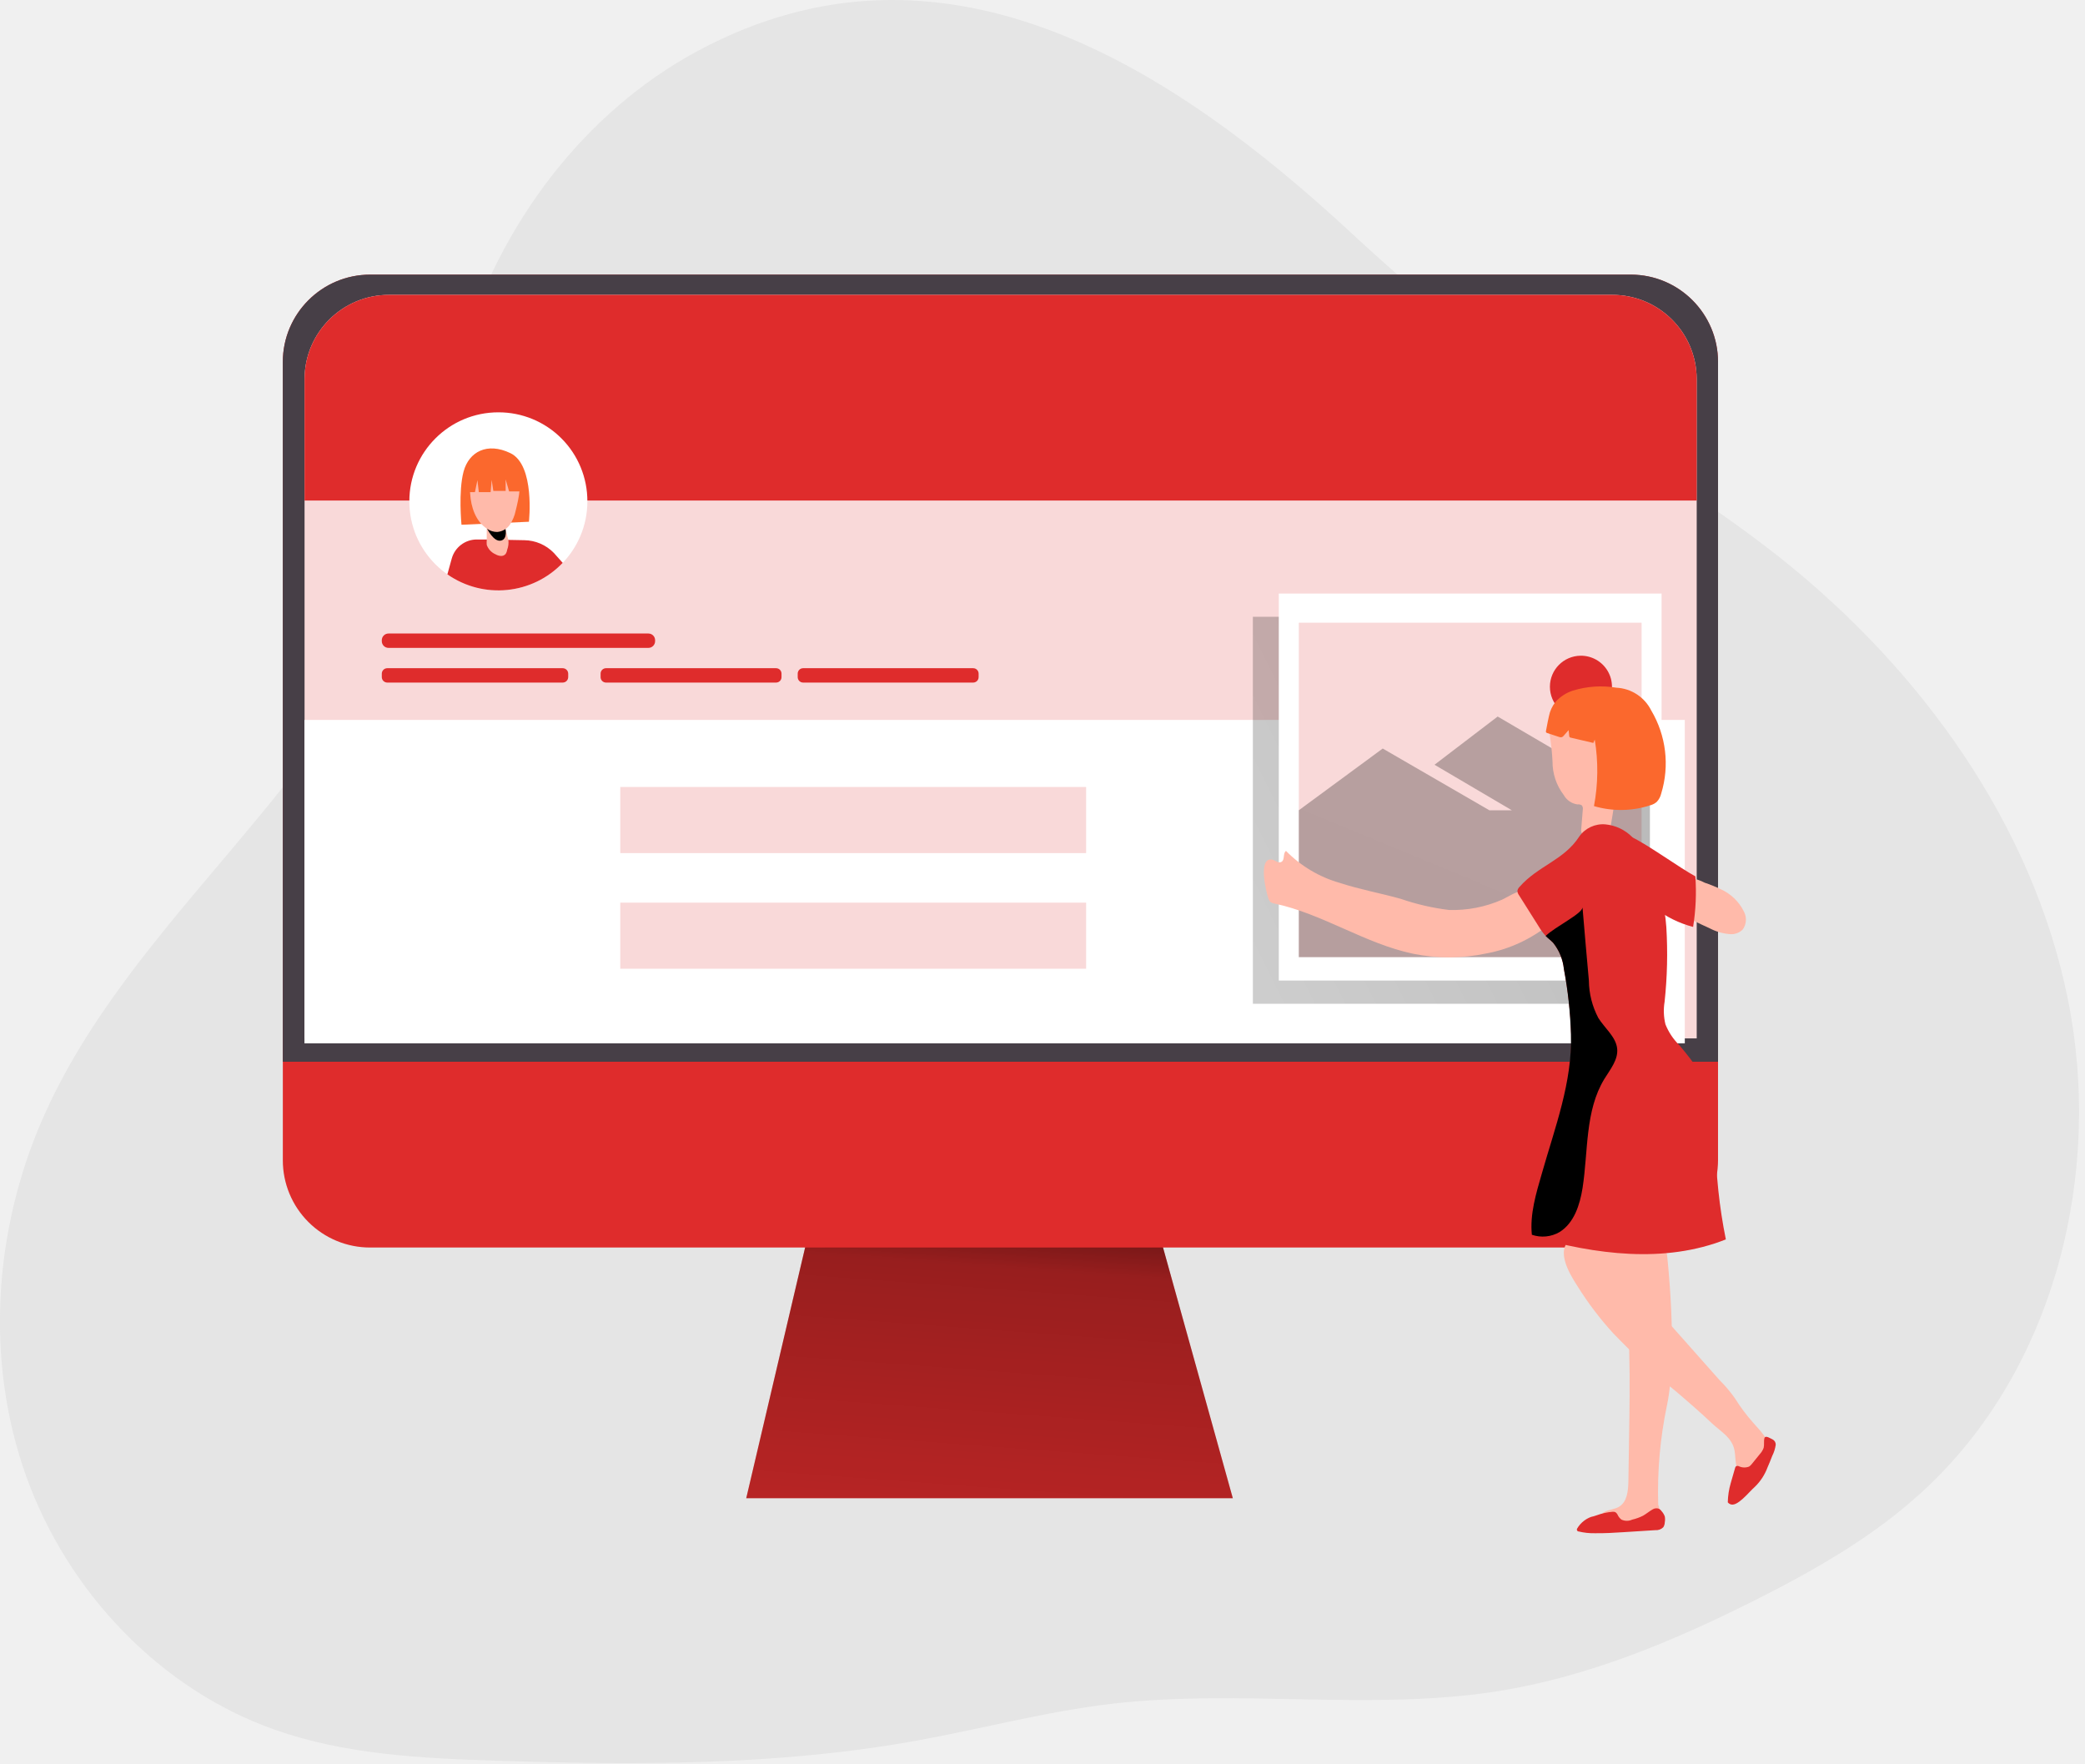
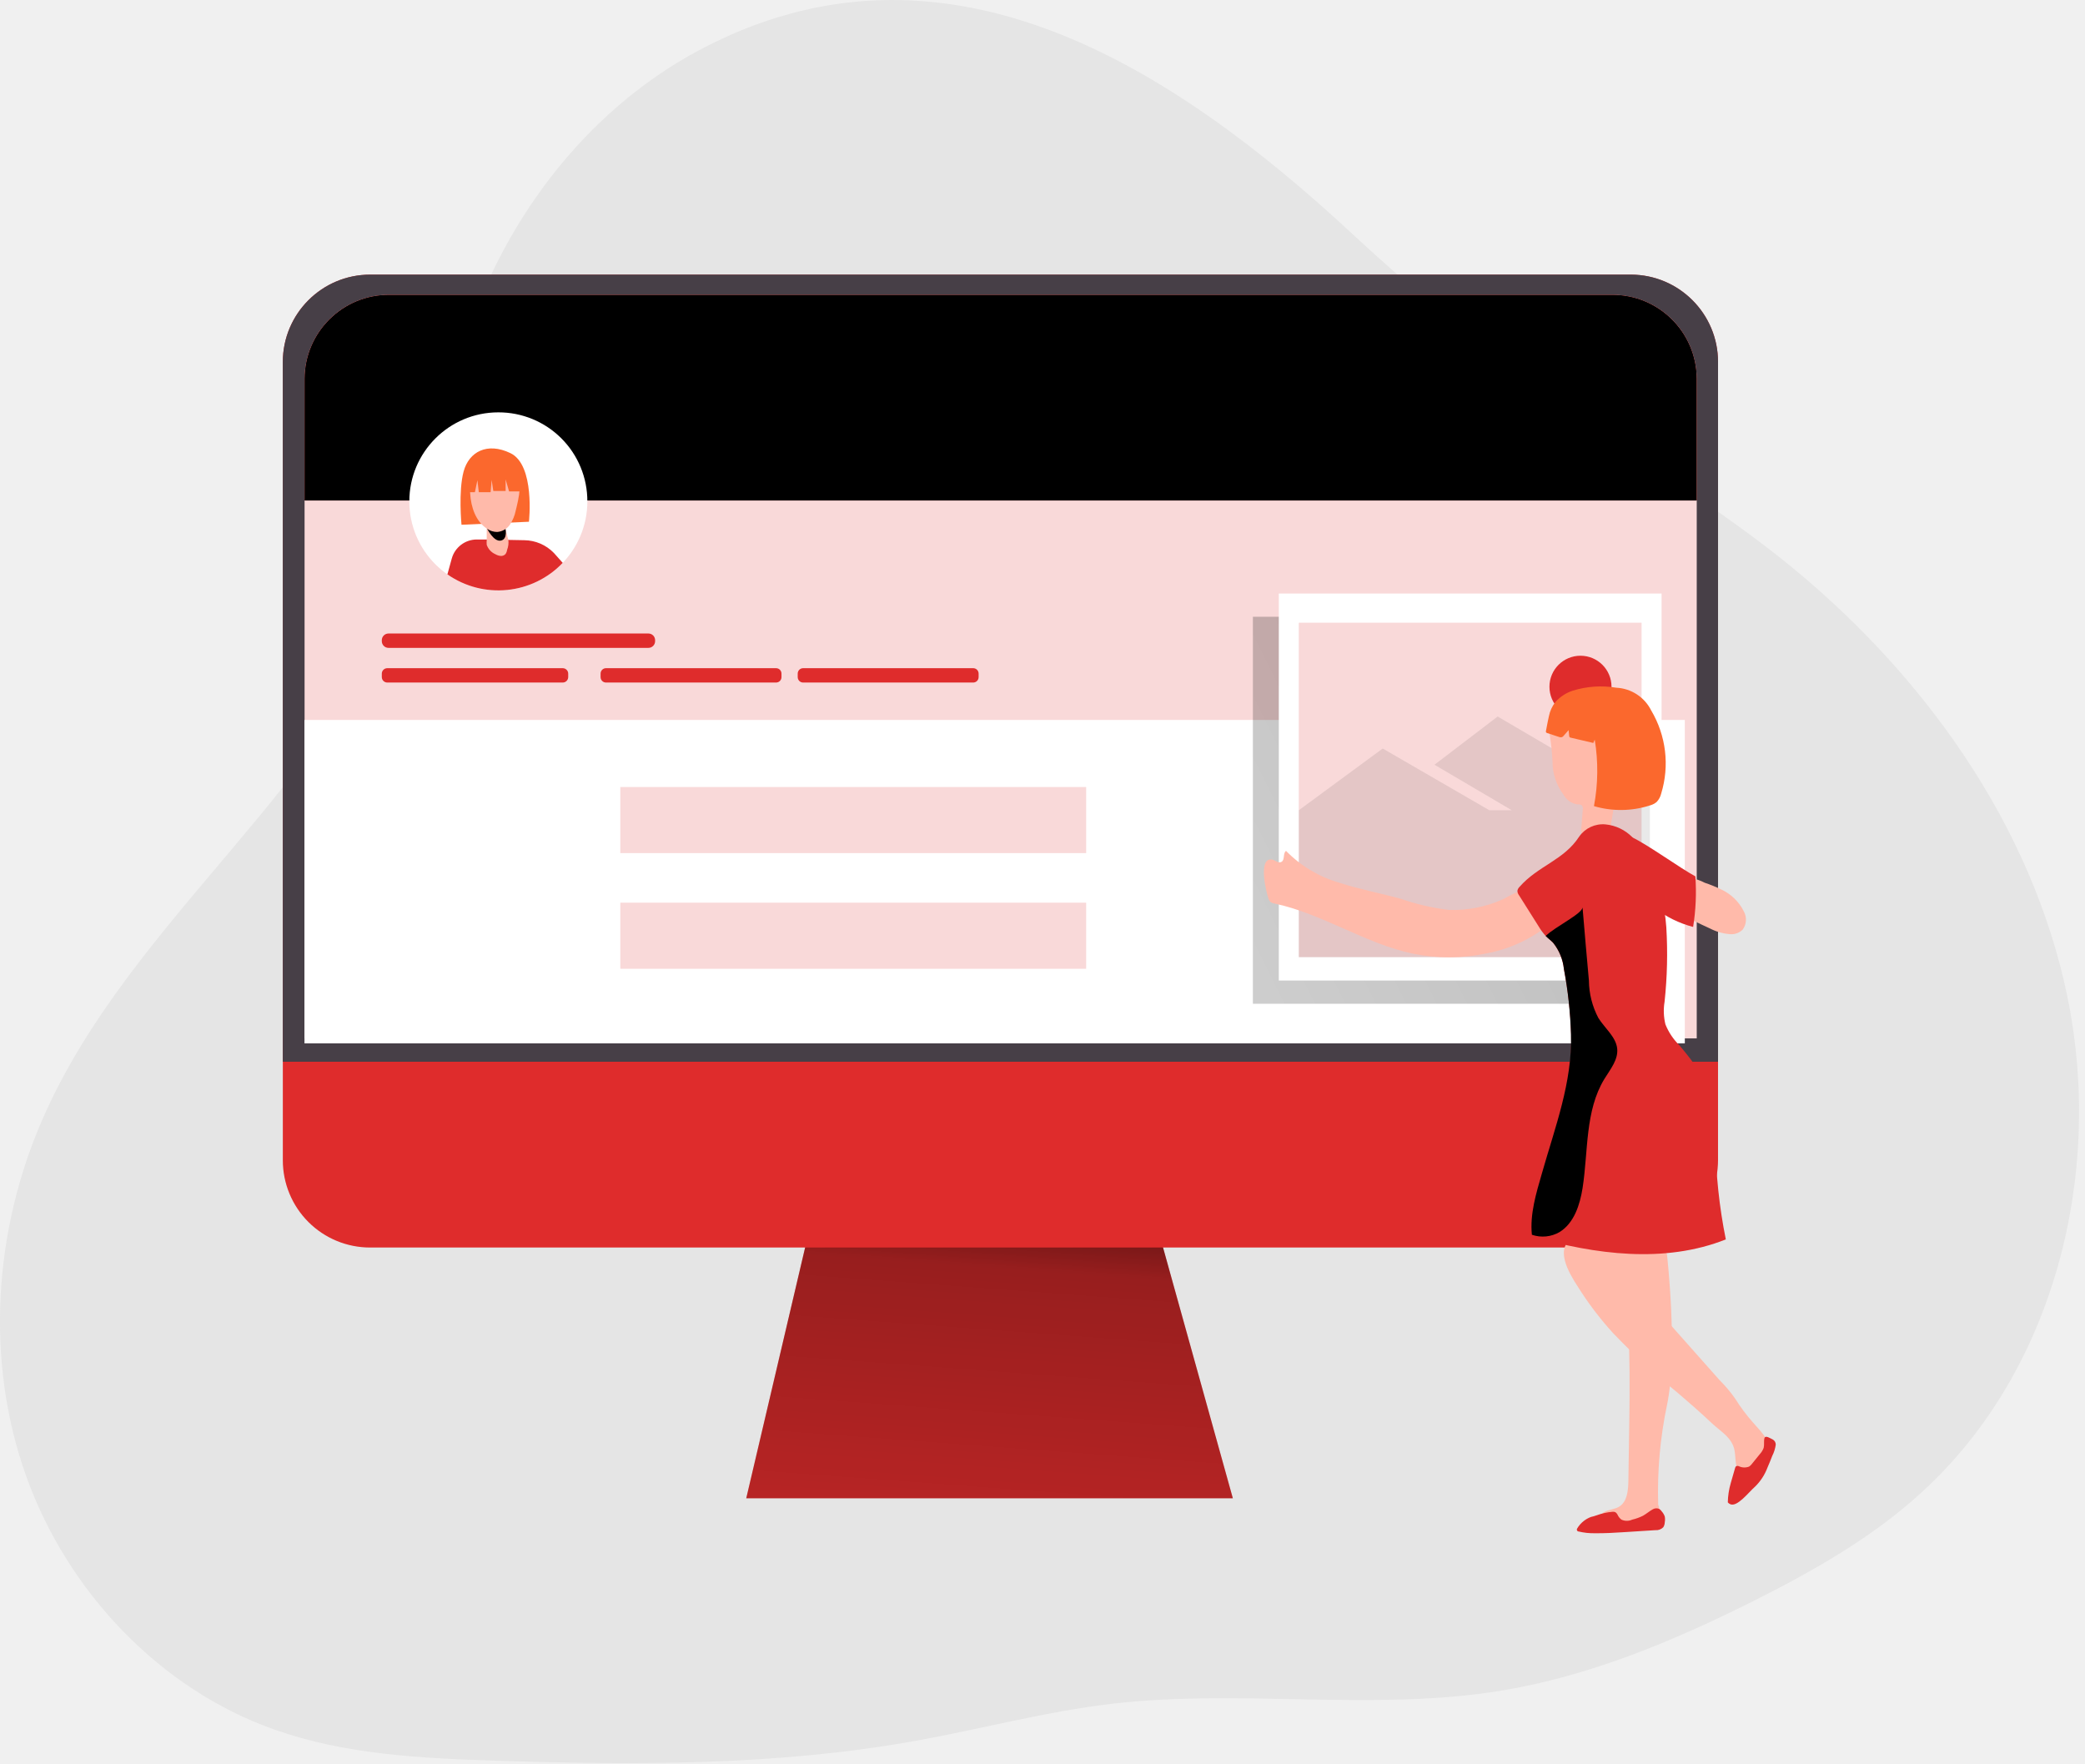
- <svg xmlns="http://www.w3.org/2000/svg" width="324" height="274">
+ <svg xmlns="http://www.w3.org/2000/svg" width="324" height="274" fill="none">
+   <g clip-path="url(#clip0)">
+     <path d="M108.491 7.879c-17.862 9.586-30.862 27.12-36.657 46.54-3.423 11.491-4.495 23.627-8.395 34.96-11.124 32.26-43.166 53.247-56.83 84.516-7.611 17.405-8.931 37.708-2.51 55.57 6.42 17.861 20.749 33.034 38.61 39.315 10.976 3.87 22.824 4.446 34.424 4.813 21.831.695 43.752.774 65.196-3.096 10.221-1.836 20.283-4.574 30.593-5.765 19.946-2.312 40.308 1.2 60.135-1.985 13.803-2.243 26.882-7.681 39.385-13.952 9.377-4.704 18.606-9.923 26.346-17.068 20.472-18.775 28.053-49.229 22.556-76.458-5.498-27.23-22.824-51.155-44.546-68.47-9.576-7.592-19.995-14.022-30.027-20.988a335.669 335.669 0 01-36.716-29.552c-27.577-25.552-63.152-48.97-101.564-28.38z" fill="#E5E5E5" />
+     <path d="M115.963 232.809h75.615l-13.387-48.078h-50.936l-11.292 48.078z" fill="#DF2C2C" />
+     <path d="M115.963 232.809h75.615l-13.387-48.078h-50.936l-11.292 48.078z" fill="url(#paint0_linear)" />
+     <path d="M266.974 56.245v124.04a13.577 13.577 0 01-3.976 9.596 13.585 13.585 0 01-9.599 3.969H57.515a13.547 13.547 0 01-9.595-3.97 13.559 13.559 0 01-3.97-9.595V56.245A13.565 13.565 0 0157.515 42.68h195.924a13.566 13.566 0 0113.535 13.565z" fill="#DF2C2C" />
+     <path d="M266.974 56.245v108.738H43.95V56.245A13.585 13.585 0 0157.525 42.67h195.924a13.574 13.574 0 0113.525 13.575z" fill="#473F47" />
+     <path d="M263.66 58.835v102.517H47.334V58.835a13.099 13.099 0 0113.138-13.02h190.03a13.098 13.098 0 0113.158 13.02z" fill="#fff" />
+     <path opacity=".18" d="M263.66 58.835v102.517H47.334V58.835a13.099 13.099 0 0113.138-13.02h190.02a13.099 13.099 0 0113.168 13.02z" fill="#DF2C2C" />
+     <path d="M261.814 111.874h-214.5v50.252h214.5v-50.252z" fill="#fff" />
+     <path d="M254.173 95.838h-59.479v60.135h59.479V95.838z" fill="url(#paint1_linear)" />
+     <path d="M263.66 58.835v18.933H47.334V58.835a13.099 13.099 0 0113.138-13.02h190.02a13.099 13.099 0 0113.168 13.02z" fill="#DF2C2C" />
+     <path d="M263.66 58.835v18.933H47.334V58.835a13.099 13.099 0 0113.138-13.02h190.02a13.099 13.099 0 0113.168 13.02z" fill="url(#paint2_linear)" />
+     <path d="M258.202 92.226h-59.48v60.135h59.48V92.226z" fill="#fff" />
+     <path opacity=".18" d="M255.096 96.761h-53.268v51.968h53.268V96.761z" fill="#DF2C2C" />
+     <path d="M245.6 111.537a4.822 4.822 0 100-9.645 4.822 4.822 0 000 9.645z" fill="#DF2C2C" />
+     <path d="M201.828 125.906l13.04-9.596 16.571 9.596h3.493l-12.017-7.075 9.814-7.492 23.657 13.862v23.528h-54.558v-22.823z" fill="url(#paint3_linear)" />
+     <path d="M267.342 138.151a7.404 7.404 0 013.661 3.503 2.645 2.645 0 01-.188 2.788 2.492 2.492 0 01-1.985.715 8.044 8.044 0 01-3.106-.883c-.873-.387-1.737-.814-2.6-1.231a4.06 4.06 0 01-1.389-.942 3.546 3.546 0 01-.556-2.551c.06-.863.377-3.046 1.518-3.135.773.135 1.519.39 2.213.754.831.275 1.643.603 2.432.982z" fill="#FFBAAA" />
+     <path d="M263.452 136.176c.187 2.625.07 5.262-.348 7.86a16.63 16.63 0 01-5.954-2.928 11.783 11.783 0 01-2.262-1.816 7.274 7.274 0 01-1.578-3.513c-.347-1.984-2.114-6.827.347-5.656 2.461 1.171 7.304 4.694 9.795 6.053z" fill="#DF2C2C" />
+     <path d="M245.143 199.864a50.786 50.786 0 005.537 7.303 113.075 113.075 0 0010.142 9.358c1.756 1.508 3.513 3.036 5.2 4.634 1.399 1.32 3.185 2.233 3.532 4.297.209 1.21 0 2.669.913 3.493.353.259.773.411 1.21.436.437.024.872-.079 1.251-.297a5.221 5.221 0 001.836-1.826c.201-.269.352-.571.447-.893a2.354 2.354 0 000-1.082c-.378-1.697-1.687-2.977-2.838-4.287a28.082 28.082 0 01-2.769-3.721 21.128 21.128 0 00-2.401-2.838l-6.728-7.581c-2.422-2.729-4.902-5.557-5.954-9.021a14.593 14.593 0 00-1.429-3.9c-1.727-2.52-5.756-2.897-8.395-1.706-3.344 1.488-.893 5.567.446 7.631z" fill="#FFBAAA" />
+     <path d="M259.036 194.882s1.746 15.242 0 23.488a65.517 65.517 0 00-1.36 15.441 1.914 1.914 0 01-.823 2.511 5.424 5.424 0 01-2.838.615l-3.97.149a1.636 1.636 0 01-1.329-.348c-.516-.565 0-1.518.704-1.855.705-.338 1.518-.358 2.183-.764 1.251-.755 1.409-2.471 1.439-3.97l.099-6.39c.149-9.179.298-18.408-1.101-27.478a2.96 2.96 0 010-1.25c.198-.754.933-1.221 1.607-1.617a6.6 6.6 0 012.412-.993 2.262 2.262 0 012.272.993m-21.047-54.687a1.1 1.1 0 00-.417-.248c-.893-.258-2.689.992-3.483 1.329a19.005 19.005 0 01-8.206 1.588 36.55 36.55 0 01-7.522-1.737c-3.156-.883-6.381-1.458-9.487-2.48a18.977 18.977 0 01-8.325-4.962c-.516.367-.149 1.379-.695 1.697-.546.317-.992-.318-1.578-.367-2.103-.179-.784 5.17-.466 6.053.052.206.158.394.308.546.185.131.4.216.625.248 7.502 1.587 14.081 6.241 21.593 7.809 3.737.758 7.591.741 11.322-.049a21.843 21.843 0 009.864-4.575c.248-.198.526-.526.357-.794a.656.656 0 00-.367-.258 5.657 5.657 0 01-2.302-1.587c-.477-.616-.675-1.697-1.221-2.213zM243 123.534a2.894 2.894 0 002.143 1.459.99.99 0 01.655.139.808.808 0 01.159.685l-.238 2.976a1.16 1.16 0 00.099.715c.182.217.435.361.715.407 1.091.297 2.441.526 3.205-.298.365-.48.582-1.056.625-1.657.585-3.434 1.141-6.946.615-10.38-.317-2.084-1.151-4.267-2.977-5.358-2.074-1.251-7.422-1.638-7.194 1.855.224 1.401.373 2.812.446 4.228a8.514 8.514 0 001.747 5.229z" fill="#FFBAAA" />
+     <path d="M240.698 111.279c-.129.516-.219 1.062-.328 1.598l-.129.684a.407.407 0 000 .219.358.358 0 00.095.091.35.35 0 00.123.048l1.866.615a.593.593 0 00.407 0 .596.596 0 00.248-.199l.774-.883.089.893a.322.322 0 00.08.209c.044.039.1.063.158.069l3.513.824.219-.516a29.65 29.65 0 01-.119 10.33c2.835.836 5.857.801 8.672-.099.389-.1.751-.283 1.062-.536.353-.368.6-.824.715-1.32a16.068 16.068 0 00-1.548-12.9 6.406 6.406 0 00-5.418-3.543 14.774 14.774 0 00-6.778.457 6.131 6.131 0 00-2.699 1.776 5.07 5.07 0 00-1.002 2.183z" fill="#FB682D" />
+     <path d="M244.151 160.707c.228 7.452-2.481 14.458-4.515 21.622-.893 3.116-1.886 6.321-1.558 9.537a2.22 2.22 0 000 .258c9.824 2.828 20.601 4.237 30.107.466a81.153 81.153 0 01-1.608-15.252 27.848 27.848 0 00-.416-6.033c-.764-3.384-2.977-6.262-5.24-8.931a9.438 9.438 0 01-2.123-3.205 8.751 8.751 0 01-.129-3.523 69.56 69.56 0 00.268-11.581 28.017 28.017 0 00-2.66-10.082 13.748 13.748 0 00-2.63-3.899 6.753 6.753 0 00-4.167-1.985 4.494 4.494 0 00-4.079 1.895c-2.391 3.692-6.38 4.515-9.278 7.82a1.135 1.135 0 00-.327.605c.008.249.095.488.248.685l3.066 4.862c.308.521.667 1.01 1.072 1.459.367.377.803.685 1.161 1.062a7.805 7.805 0 011.677 4.078 65.56 65.56 0 011.131 10.142zm2.977 75.069l.992-.318a9.32 9.32 0 012.461-.546.774.774 0 01.427.06.992.992 0 01.377.446c.132.284.333.53.585.715a1.987 1.987 0 001.668 0 7.57 7.57 0 001.677-.605c.525-.298.992-.705 1.508-.993a1.092 1.092 0 01.992-.079c.16.093.296.222.397.377.214.237.379.513.486.814.055.298.055.604 0 .903-.009.27-.087.533-.228.764a1.57 1.57 0 01-1.25.456l-4.843.308c-1.518.099-3.046.188-4.564.169a9.958 9.958 0 01-2.481-.268c-.109 0-.238-.07-.278-.189a.37.37 0 010-.228 4.21 4.21 0 012.61-1.985m26.525-12.106c-.129.486 0 .992-.12 1.508a2.965 2.965 0 01-.615.993l-1.181 1.458a1.857 1.857 0 01-.466.457 2.004 2.004 0 01-.799.141 1.998 1.998 0 01-.789-.191.507.507 0 00-.446 0 .58.58 0 00-.149.278l-.675 2.352a11.5 11.5 0 00-.456 2.977.912.912 0 00.357.278c1.081.545 2.917-1.886 3.83-2.67a8.128 8.128 0 001.985-3.026c.258-.596.506-1.191.734-1.796a5.504 5.504 0 00.546-1.747.897.897 0 00-.486-.814c-.298-.119-1.122-.724-1.27-.198z" fill="#DF2C2C" />
+     <path d="M238.048 191.866a5.193 5.193 0 004.317-.427c2.252-1.409 3.145-4.227 3.562-6.837.893-5.746.367-11.988 3.384-16.939.923-1.509 2.213-3.037 1.985-4.803-.229-1.766-1.916-3.096-2.908-4.664a12.686 12.686 0 01-1.478-5.835c-.348-3.791-.675-7.591-.993-11.382 0 .993-4.197 2.977-5.725 4.456.367.377.803.684 1.161 1.062a7.802 7.802 0 011.677 4.078 65.526 65.526 0 011.091 10.132c.228 7.452-2.481 14.458-4.515 21.622-.893 3.096-1.885 6.321-1.558 9.537z" fill="url(#paint4_linear)" />
+     <path d="M91.274 77.907A13.833 13.833 0 1177.44 64.074a13.793 13.793 0 0113.833 13.833z" fill="#fff" />
+     <path d="M87.443 87.463a13.833 13.833 0 01-17.92 1.787l.674-2.442a4.039 4.039 0 013.88-2.977h1.558l5.815.11a6.511 6.511 0 014.624 1.984l1.37 1.538z" fill="#DF2C2C" />
+     <path d="M71.715 81.54l10.48-.467s.991-8.822-2.889-10.668c-3.592-1.726-6.43-.218-7.263 2.858-.834 3.076-.328 8.276-.328 8.276z" fill="#FB682D" />
+     <path d="M75.635 81.231v2.67a3.9 3.9 0 000 .764 2.481 2.481 0 001.38 1.469c.238.141.506.226.783.248a.893.893 0 00.754-.288c.133-.192.218-.413.248-.645a3.225 3.225 0 00.189-1.608c-.159-.446-.248-.932-.377-1.399l-.467-1.776-2.51.566z" fill="#FFBAAA" />
+     <path d="M75.714 82.164s.993 2.064 2.124 1.836c1.131-.228.684-1.985.684-1.985l-2.808.15z" fill="url(#paint5_linear)" />
+     <path d="M80.14 79.346a6.025 6.025 0 01-.893 2.163 2.632 2.632 0 01-1.985 1.151 2.7 2.7 0 01-1.568-.496c-1.766-1.131-2.51-3.364-2.63-5.467a5.647 5.647 0 011.47-4.605 4.049 4.049 0 015.626.695c1.17 1.697.427 4.763-.02 6.56z" fill="#FFBAAA" />
+     <path d="M73.075 73.501l-.268 2.977h.992l.387-1.865.218 1.865h1.836l.159-1.915.258 1.727h1.915v-1.796l.536 1.865h1.786s1.052-3.493-1.35-4.723c-2.4-1.23-5.705-.695-6.47 1.865z" fill="#FB682D" />
+     <path d="M100.76 98.438H60.373c-.576 0-1.042.467-1.042 1.042v.15c0 .575.466 1.041 1.042 1.041h40.387c.576 0 1.042-.466 1.042-1.042v-.149c0-.575-.466-1.042-1.042-1.042zm-13.317 5.389H60.184a.853.853 0 00-.853.853v.526c0 .471.382.853.853.853h27.26a.853.853 0 00.853-.853v-.526a.853.853 0 00-.854-.853zm33.154 0H94.171a.843.843 0 00-.843.843v.546c0 .466.377.843.843.843h26.426a.842.842 0 00.843-.843v-.546a.842.842 0 00-.843-.843zm30.633 0h-26.426a.843.843 0 00-.843.843v.546c0 .466.378.843.843.843h26.426a.842.842 0 00.843-.843v-.546a.842.842 0 00-.843-.843z" fill="#DF2C2C" />
+     <path opacity=".18" d="M168.784 122.294h-72.39v10.27h72.39v-10.27zm0 17.971h-72.39v10.27h72.39v-10.27z" fill="#DF2C2C" />
+   </g>
  <defs>
-     <linearGradient id="a" x1="158.12" x2="149.99" y1="174.11" y2="283.66" gradientUnits="userSpaceOnUse">
+     <linearGradient id="paint0_linear" x1="158.127" y1="174.113" x2="149.999" y2="283.655" gradientUnits="userSpaceOnUse">
      <stop offset=".01" />
      <stop offset=".08" stop-opacity=".69" />
      <stop offset=".21" stop-opacity=".32" />
      <stop offset="1" stop-opacity="0" />
    </linearGradient>
-     <linearGradient id="b" x1="413.53" x2="1.14" y1="31.75" y2="237.09" gradientUnits="userSpaceOnUse">
+     <linearGradient id="paint1_linear" x1="413.53" y1="31.744" x2="1.141" y2="237.096" gradientUnits="userSpaceOnUse">
      <stop offset=".01" />
      <stop offset=".13" stop-opacity=".69" />
      <stop offset=".25" stop-opacity=".32" />
      <stop offset="1" stop-opacity="0" />
    </linearGradient>
-     <linearGradient id="c" x1="43983.95" x2="42158.13" y1="2059.63" y2="7421.16" gradientUnits="userSpaceOnUse">
+     <linearGradient id="paint2_linear" x1="43983.2" y1="2059.81" x2="43943.3" y2="7435.11" gradientUnits="userSpaceOnUse">
      <stop offset=".01" />
      <stop offset=".13" stop-opacity=".69" />
      <stop offset=".25" stop-opacity=".32" />
      <stop offset="1" stop-opacity="0" />
    </linearGradient>
-     <linearGradient id="d" x1="11859.12" x2="14337.24" y1="7551.95" y2="1572.17" gradientUnits="userSpaceOnUse">
+     <linearGradient id="paint3_linear" x1="11858.7" y1="7552.09" x2="13070.5" y2="1325.76" gradientUnits="userSpaceOnUse">
      <stop offset=".01" />
      <stop offset=".13" stop-opacity=".69" />
      <stop offset=".25" stop-opacity=".32" />
      <stop offset="1" stop-opacity="0" />
    </linearGradient>
-     <linearGradient id="e" x1="-3164.55" x2="-5036.96" y1="10294.64" y2="11881.42" gradientUnits="userSpaceOnUse">
+     <linearGradient id="paint4_linear" x1="-3164.06" y1="10295" x2="-5121.08" y2="10407.7" gradientUnits="userSpaceOnUse">
      <stop offset=".01" />
      <stop offset=".13" stop-opacity=".69" />
      <stop offset=".25" stop-opacity=".32" />
      <stop offset="1" stop-opacity="0" />
    </linearGradient>
-     <linearGradient id="f" x1="423.48" x2="439.92" y1="324.5" y2="354.36" gradientUnits="userSpaceOnUse">
+     <linearGradient id="paint5_linear" x1="422.904" y1="324.77" x2="431.308" y2="356.768" gradientUnits="userSpaceOnUse">
      <stop offset=".01" />
      <stop offset=".13" stop-opacity=".69" />
      <stop offset=".25" stop-opacity=".32" />
      <stop offset="1" stop-opacity="0" />
    </linearGradient>
+     <clipPath id="clip0">
+       <path fill="#fff" d="M0 0h323.12v274H0z" />
+     </clipPath>
  </defs>
-   <path fill="#e5e5e5" d="M108.486 7.878c-17.861 9.586-30.86 27.12-36.656 46.54-3.423 11.491-4.495 23.627-8.395 34.96-11.124 32.26-43.166 53.248-56.83 84.516-7.611 17.405-8.931 37.708-2.51 55.57 6.42 17.862 20.749 33.034 38.61 39.316 10.975 3.87 22.824 4.445 34.424 4.812 21.831.695 43.751.774 65.196-3.096 10.22-1.836 20.283-4.574 30.593-5.765 19.946-2.312 40.308 1.201 60.135-1.985 13.803-2.242 26.882-7.68 39.385-13.952 9.377-4.703 18.606-9.923 26.346-17.068 20.472-18.775 28.053-49.229 22.555-76.458-5.497-27.23-22.823-51.154-44.545-68.47-9.576-7.592-19.995-14.022-30.028-20.988a335.752 335.752 0 01-36.715-29.551c-27.577-25.553-63.152-48.972-101.565-28.38z" />
-   <path fill="#df2c2c" d="M115.96 232.808h75.615l-13.386-48.078h-50.936z" />
-   <path fill="url(#a)" d="M115.96 232.808h75.615l-13.386-48.078h-50.936z" />
-   <path fill="#df2c2c" d="M266.974 56.245v124.04a13.573 13.573 0 01-3.976 9.596 13.562 13.562 0 01-9.599 3.969H57.515a13.549 13.549 0 01-13.565-13.565V56.245A13.565 13.565 0 0157.515 42.68h195.924a13.566 13.566 0 0113.535 13.565z" />
-   <path fill="#473f47" d="M266.974 56.245v108.739H43.95V56.245A13.585 13.585 0 0157.525 42.67h195.924a13.575 13.575 0 0113.525 13.575z" />
-   <path fill="#fff" d="M263.656 58.84v102.516H47.33V58.839A13.099 13.099 0 0160.468 45.82h190.03a13.099 13.099 0 0113.158 13.02z" />
-   <path fill="#df2c2c" d="M263.656 58.84v102.516H47.33V58.84a13.099 13.099 0 0113.138-13.02h190.02a13.099 13.099 0 0113.168 13.02z" opacity=".18" />
-   <path fill="#fff" d="M261.81 111.87H47.31v50.251h214.5z" />
-   <path fill="url(#b)" d="M254.17 95.84h-59.48v60.135h59.48z" />
-   <path fill="#df2c2c" d="M263.656 58.84v18.933H47.33V58.84a13.099 13.099 0 0113.138-13.02h190.02a13.099 13.099 0 0113.168 13.02z" />
-   <path fill="url(#c)" d="M263.656 58.84v18.933H47.33V58.84a13.099 13.099 0 0113.138-13.02h190.02a13.099 13.099 0 0113.168 13.02z" />
-   <path fill="#fff" d="M258.2 92.23h-59.48v60.135h59.48z" />
-   <path fill="#df2c2c" d="M255.098 96.76H201.83v51.968h53.268z" opacity=".18" />
-   <path fill="#df2c2c" d="M245.603 111.535a4.823 4.823 0 100-9.645 4.823 4.823 0 000 9.645z" />
-   <path fill="url(#d)" d="M201.83 125.907l13.04-9.595 16.57 9.595h3.494l-12.017-7.075 9.814-7.492 23.657 13.863v23.528H201.83z" />
-   <path fill="#ffbaaa" d="M267.34 138.147a7.403 7.403 0 013.66 3.502 2.65 2.65 0 01-.188 2.789 2.5 2.5 0 01-1.984.714 8.028 8.028 0 01-3.106-.883c-.874-.387-1.737-.814-2.6-1.23a4.059 4.059 0 01-1.39-.943 3.543 3.543 0 01-.555-2.55c.06-.864.377-3.047 1.518-3.136.772.136 1.519.39 2.213.754.83.276 1.642.604 2.431.983z" />
-   <path fill="#df2c2c" d="M263.45 136.173c.187 2.625.07 5.262-.348 7.86a16.61 16.61 0 01-5.953-2.928 11.796 11.796 0 01-2.263-1.816 7.274 7.274 0 01-1.578-3.513c-.347-1.984-2.113-6.827.348-5.656 2.46 1.171 7.303 4.694 9.794 6.053z" />
-   <path fill="#ffbaaa" d="M245.138 199.86a50.673 50.673 0 005.537 7.304 113.118 113.118 0 0010.142 9.358c1.756 1.508 3.513 3.036 5.2 4.634 1.399 1.32 3.185 2.233 3.532 4.297.209 1.21 0 2.669.913 3.493a2.252 2.252 0 002.461.138 5.22 5.22 0 001.836-1.825 2.8 2.8 0 00.447-.893 2.342 2.342 0 000-1.082c-.378-1.697-1.687-2.977-2.838-4.287a28.052 28.052 0 01-2.769-3.721 21.129 21.129 0 00-2.401-2.838l-6.728-7.582c-2.422-2.728-4.902-5.557-5.954-9.02a14.554 14.554 0 00-1.43-3.9c-1.726-2.52-5.755-2.897-8.394-1.706-3.344 1.488-.893 5.567.446 7.63z" />
-   <path fill="#ffbaaa" d="M259.04 194.883s1.746 15.242 0 23.488a65.493 65.493 0 00-1.36 15.44 1.915 1.915 0 01-.824 2.511 5.418 5.418 0 01-2.838.616l-3.969.148a1.63 1.63 0 01-1.33-.347c-.516-.566 0-1.518.705-1.856.704-.337 1.518-.357 2.183-.764 1.25-.754 1.409-2.47 1.439-3.969l.099-6.39c.149-9.18.298-18.408-1.101-27.478a2.977 2.977 0 010-1.25c.198-.754.932-1.22 1.607-1.618a6.599 6.599 0 012.411-.992 2.263 2.263 0 012.273.992M237.28 138.73a1.111 1.111 0 00-.417-.248c-.893-.258-2.69.992-3.483 1.33a19.013 19.013 0 01-8.207 1.587 36.587 36.587 0 01-7.522-1.737c-3.155-.883-6.38-1.458-9.486-2.48a18.973 18.973 0 01-8.326-4.962c-.516.367-.149 1.38-.694 1.697-.546.317-.993-.318-1.578-.367-2.104-.179-.784 5.17-.466 6.053.051.206.158.394.307.546.186.13.4.216.625.248 7.502 1.587 14.081 6.241 21.593 7.81 3.738.757 7.592.74 11.323-.05a21.831 21.831 0 009.863-4.575c.248-.198.526-.526.357-.794a.655.655 0 00-.367-.258 5.656 5.656 0 01-2.302-1.587c-.476-.616-.675-1.697-1.22-2.213zm5.72-15.193a2.888 2.888 0 002.144 1.46.982.982 0 01.654.138.813.813 0 01.16.685l-.239 2.977a1.15 1.15 0 00.1.714c.181.217.435.361.714.407 1.091.298 2.44.526 3.205-.298a3.1 3.1 0 00.625-1.657c.586-3.433 1.141-6.946.615-10.38-.317-2.083-1.15-4.266-2.977-5.358-2.074-1.25-7.422-1.637-7.194 1.856.224 1.4.373 2.81.447 4.227a8.514 8.514 0 001.746 5.23z" />
-   <path fill="#fb682d" d="M240.701 111.276c-.129.516-.218 1.062-.327 1.598l-.13.684a.407.407 0 000 .219.338.338 0 00.22.139l1.865.615a.586.586 0 00.407 0 .595.595 0 00.248-.199l.774-.883.089.893c0 .077.029.151.08.209.044.039.1.063.158.07l3.513.823.218-.516a29.62 29.62 0 01-.119 10.33c2.836.836 5.857.801 8.673-.1a2.76 2.76 0 001.062-.535c.353-.367.6-.824.714-1.32a16.065 16.065 0 00-1.548-12.9 6.4 6.4 0 00-5.418-3.543 14.766 14.766 0 00-6.777.457 6.133 6.133 0 00-2.7 1.776 5.08 5.08 0 00-1.002 2.183z" />
-   <path fill="#df2c2c" d="M244.155 160.705c.229 7.453-2.48 14.459-4.515 21.623-.893 3.116-1.885 6.321-1.558 9.536a2.261 2.261 0 000 .258c9.824 2.829 20.601 4.238 30.107.467a81.124 81.124 0 01-1.607-15.252 27.9 27.9 0 00-.417-6.033c-.764-3.384-2.977-6.262-5.24-8.931a9.427 9.427 0 01-2.123-3.206 8.762 8.762 0 01-.129-3.522c.412-3.846.501-7.72.268-11.58a28.026 28.026 0 00-2.66-10.083 13.774 13.774 0 00-2.63-3.9 6.758 6.758 0 00-4.167-1.984 4.495 4.495 0 00-4.078 1.895c-2.392 3.692-6.38 4.515-9.279 7.82a1.141 1.141 0 00-.327.605c.008.249.095.488.248.685l3.066 4.862c.308.52.667 1.01 1.072 1.459.367.377.804.684 1.161 1.062a7.8 7.8 0 011.677 4.078 65.495 65.495 0 011.131 10.141zm2.977 75.068l.992-.317a9.278 9.278 0 012.46-.546.776.776 0 01.428.06.993.993 0 01.377.446c.132.284.333.53.585.715a1.985 1.985 0 001.667 0 7.513 7.513 0 001.677-.606c.526-.298.993-.704 1.509-.992a1.091 1.091 0 01.992-.08 1.2 1.2 0 01.397.378c.214.236.379.513.486.813a2.51 2.51 0 010 .903c-.009.27-.087.534-.228.764a1.577 1.577 0 01-1.25.457l-4.843.307c-1.518.1-3.046.19-4.565.17a9.923 9.923 0 01-2.48-.269c-.11 0-.239-.07-.278-.188a.377.377 0 010-.229 4.198 4.198 0 012.61-1.984m26.518-12.103c-.13.486 0 .992-.12 1.508a2.977 2.977 0 01-.614.992l-1.181 1.459a1.855 1.855 0 01-.467.456 1.984 1.984 0 01-1.587-.05.506.506 0 00-.447 0 .585.585 0 00-.149.279l-.675 2.352a11.521 11.521 0 00-.456 2.977.913.913 0 00.357.277c1.082.546 2.918-1.885 3.83-2.669a8.127 8.127 0 001.985-3.027c.258-.595.506-1.19.735-1.796a5.507 5.507 0 00.545-1.746.893.893 0 00-.486-.814c-.298-.119-1.121-.724-1.27-.198z" />
-   <path fill="url(#e)" d="M238.044 191.866a5.18 5.18 0 004.317-.426c2.252-1.41 3.145-4.228 3.562-6.838.893-5.745.367-11.987 3.384-16.939.923-1.508 2.213-3.036 1.985-4.802-.229-1.767-1.916-3.096-2.908-4.664a12.693 12.693 0 01-1.479-5.835c-.347-3.79-.674-7.591-.992-11.382 0 .992-4.197 2.977-5.726 4.456.368.377.804.684 1.161 1.061a7.8 7.8 0 011.677 4.079 65.492 65.492 0 011.092 10.131c.228 7.453-2.48 14.459-4.515 21.623-.893 3.096-1.885 6.321-1.558 9.536z" />
-   <path fill="#fff" d="M91.276 77.903A13.833 13.833 0 1177.443 64.07a13.793 13.793 0 0113.833 13.833z" />
-   <path fill="#df2c2c" d="M87.441 87.462a13.833 13.833 0 01-17.921 1.786l.675-2.441a4.039 4.039 0 013.88-2.977h1.558l5.815.11a6.51 6.51 0 014.624 1.984z" />
-   <path fill="#fb682d" d="M71.712 81.54l10.48-.466s.991-8.822-2.889-10.667c-3.592-1.727-6.43-.219-7.263 2.858-.834 3.076-.328 8.275-.328 8.275z" />
-   <path fill="#ffbaaa" d="M75.638 81.236v2.669a3.97 3.97 0 000 .764 2.48 2.48 0 001.38 1.469c.239.141.507.226.784.248a.893.893 0 00.754-.288c.133-.192.218-.413.248-.645a3.225 3.225 0 00.188-1.608c-.158-.446-.248-.932-.377-1.399l-.466-1.776z" />
-   <path fill="url(#f)" d="M75.71 82.169s.992 2.064 2.124 1.836c1.13-.229.684-1.985.684-1.985z" />
-   <path fill="#ffbaaa" d="M80.135 79.346a6.024 6.024 0 01-.893 2.163 2.63 2.63 0 01-1.984 1.152 2.699 2.699 0 01-1.568-.497c-1.766-1.13-2.51-3.364-2.63-5.467a5.646 5.646 0 011.469-4.605 4.049 4.049 0 015.626.695c1.171 1.697.427 4.763-.02 6.56z" />
-   <path fill="#fb682d" d="M73.078 73.498l-.268 2.977h.992l.387-1.866.219 1.866h1.835l.16-1.915.257 1.726h1.915V74.49l.536 1.866h1.786s1.052-3.493-1.35-4.724c-2.4-1.23-5.705-.694-6.47 1.866z" />
-   <path fill="#df2c2c" d="M100.76 98.44H60.372c-.576 0-1.042.466-1.042 1.042v.149c0 .575.466 1.042 1.042 1.042h40.388c.575 0 1.041-.467 1.041-1.042v-.15c0-.575-.466-1.041-1.042-1.041zm-13.318 5.39H60.183a.853.853 0 00-.853.853v.526c0 .472.382.854.853.854h27.26a.853.853 0 00.853-.854v-.526a.853.853 0 00-.854-.853zm33.157 0H94.173a.843.843 0 00-.843.843v.546c0 .466.378.844.843.844H120.6a.843.843 0 00.844-.844v-.546a.843.843 0 00-.844-.843zm30.63 0h-26.426a.843.843 0 00-.843.843v.546c0 .466.378.844.843.844h26.426a.844.844 0 00.844-.844v-.546a.844.844 0 00-.844-.843z" />
-   <path fill="#df2c2c" d="M168.78 122.29H96.39v10.27h72.39zm0 17.97H96.39v10.27h72.39z" opacity=".18" />
</svg>
